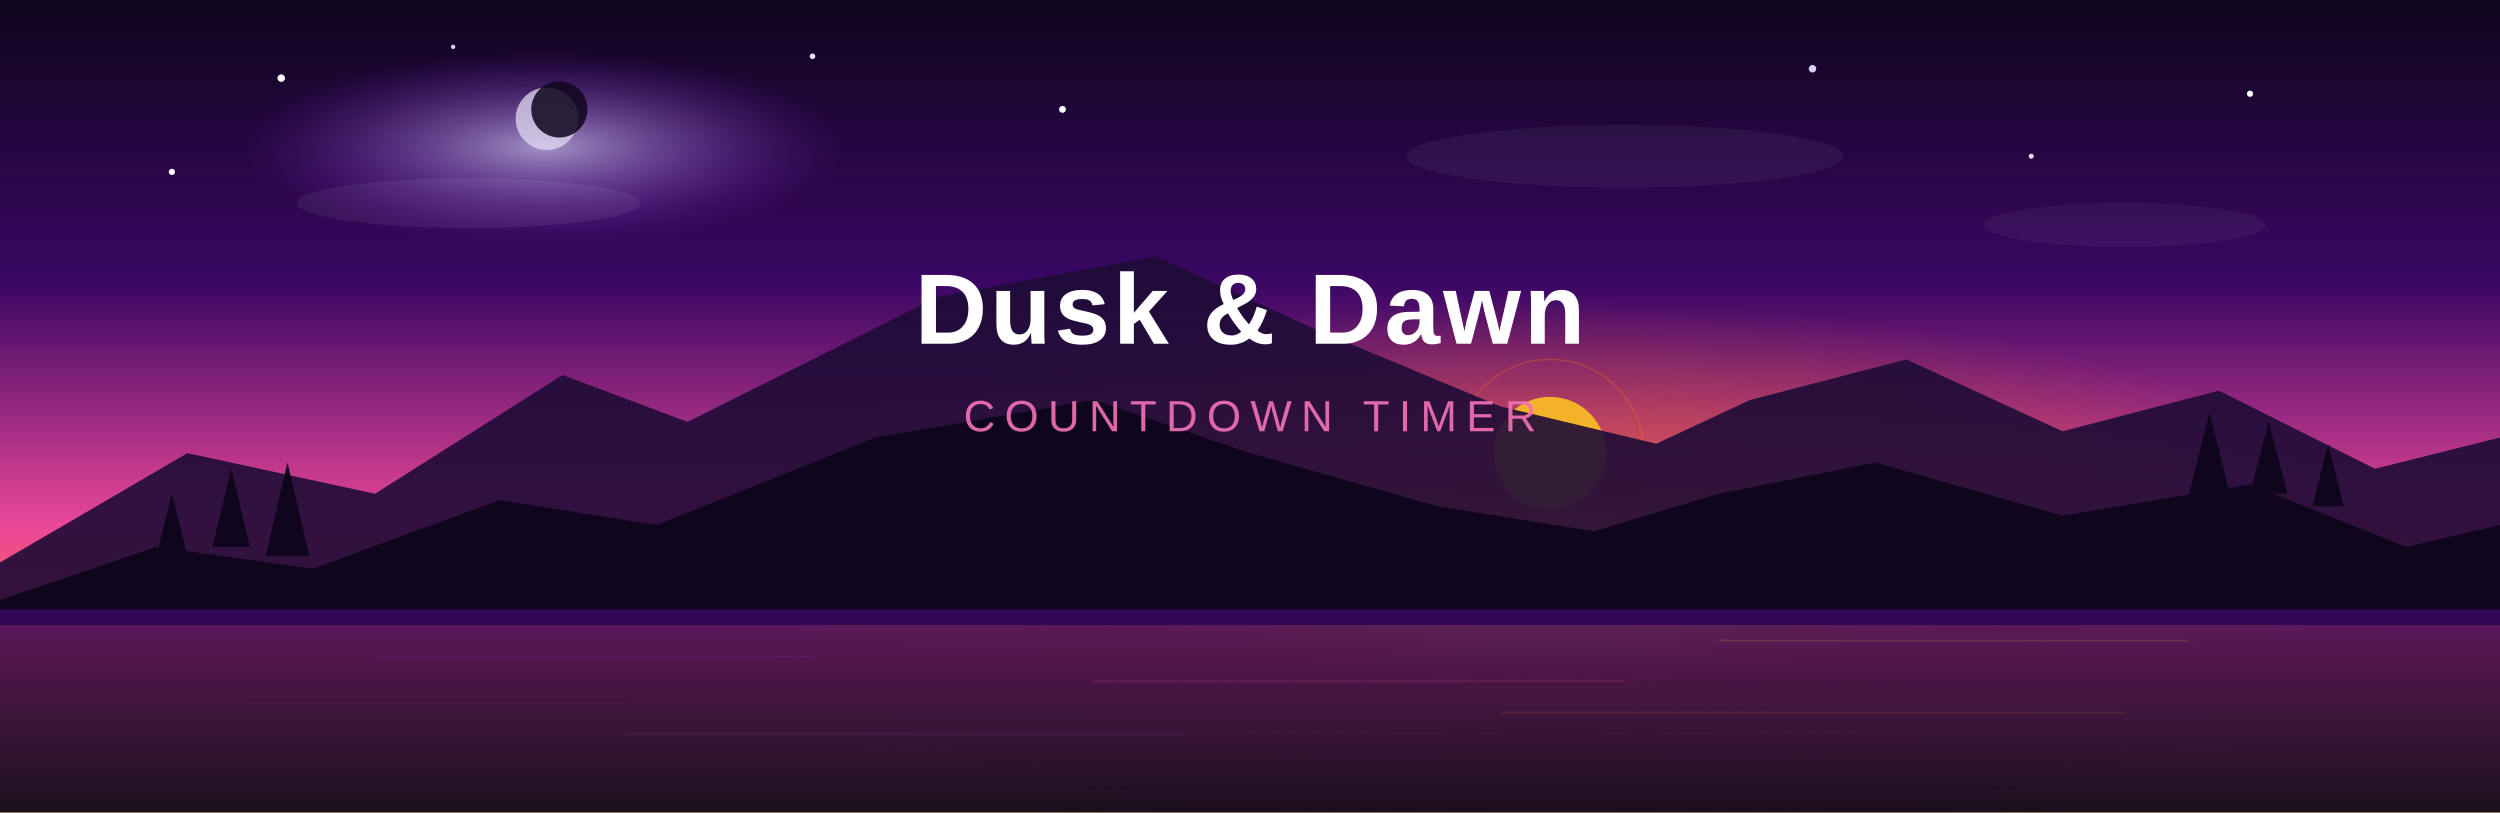
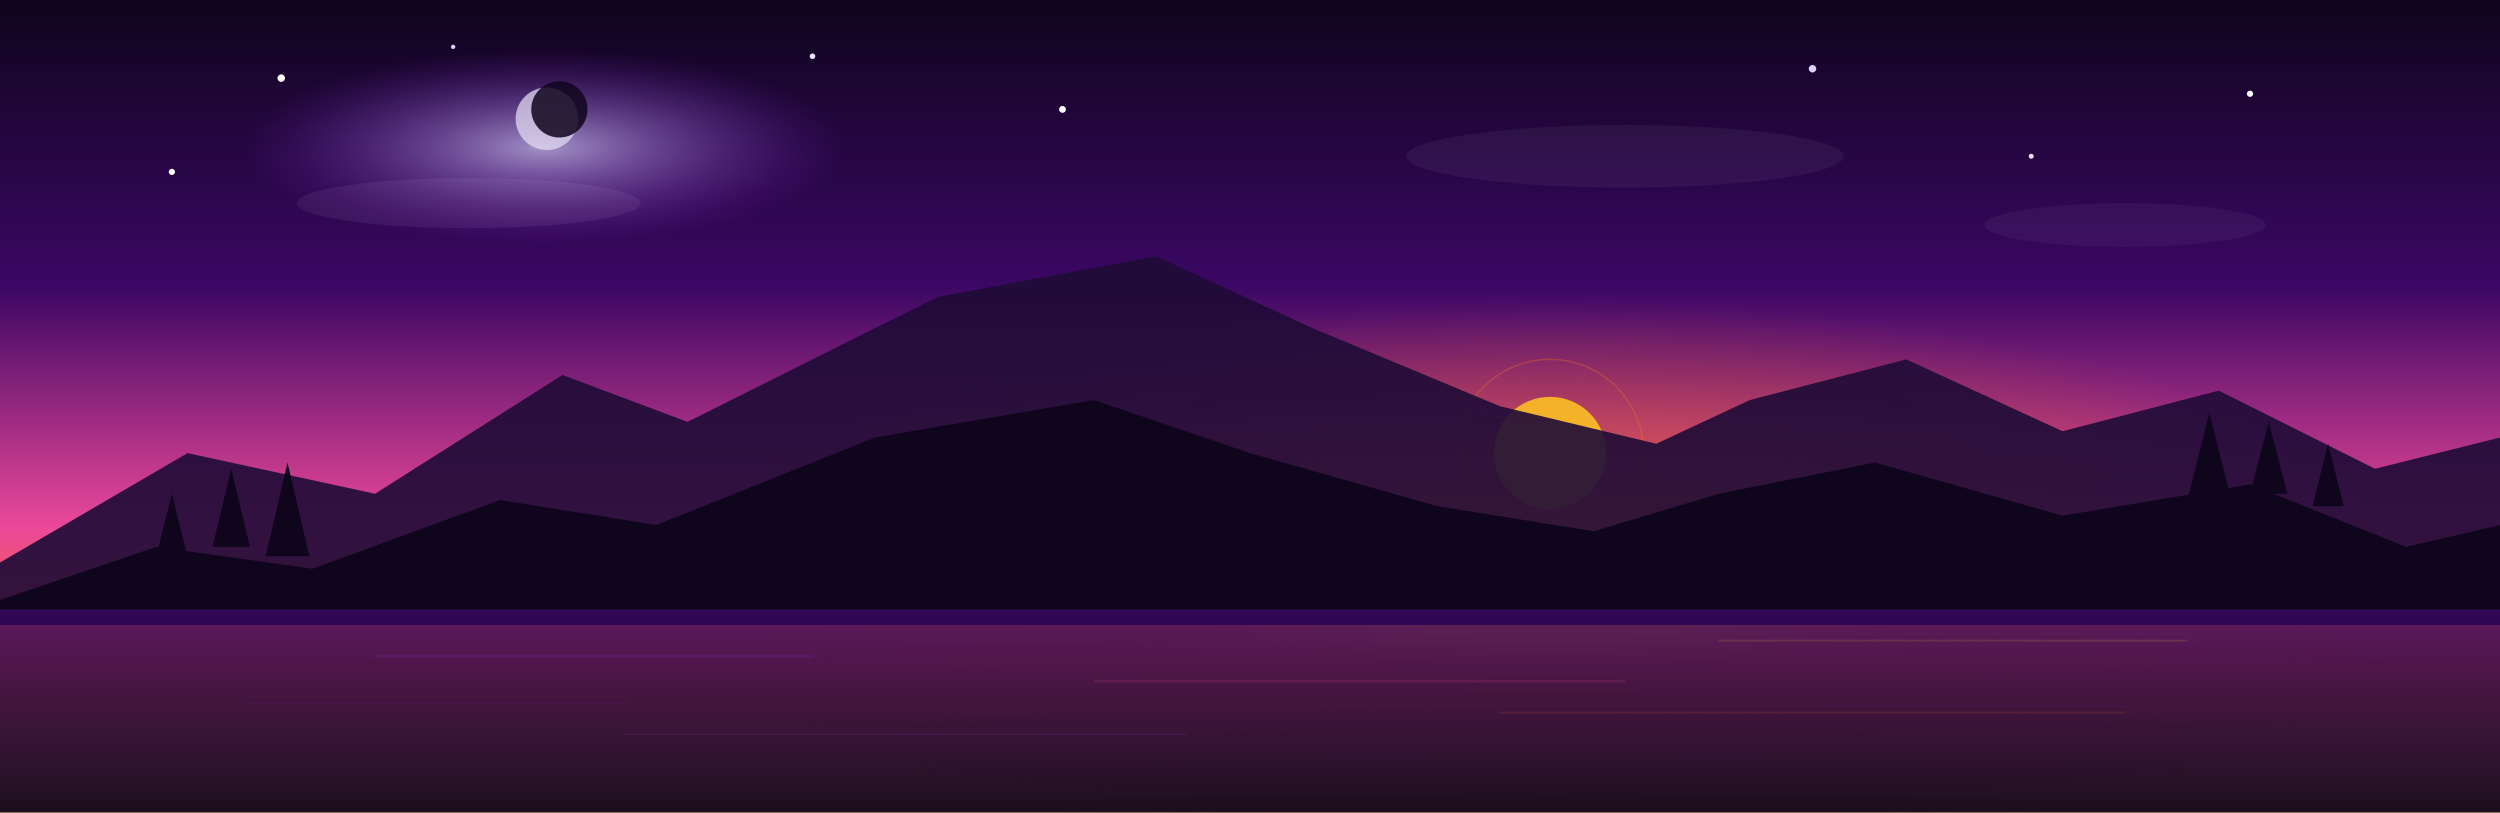
<svg xmlns="http://www.w3.org/2000/svg" viewBox="0 0 800 260" width="800" height="260">
  <defs>
    <linearGradient id="sky" x1="0" y1="0" x2="0" y2="1">
      <stop offset="0%" stop-color="#0f051d" />
      <stop offset="35%" stop-color="#3b0764" />
      <stop offset="65%" stop-color="#ec4899" />
      <stop offset="85%" stop-color="#f97316" />
      <stop offset="100%" stop-color="#fbbf24" />
    </linearGradient>
    <radialGradient id="sunGlow" cx="0.62" cy="0.72" r="0.35">
      <stop offset="0%" stop-color="#fbbf24" stop-opacity="0.9" />
      <stop offset="40%" stop-color="#f97316" stop-opacity="0.45" />
      <stop offset="100%" stop-color="#f97316" stop-opacity="0" />
    </radialGradient>
    <linearGradient id="water" x1="0" y1="0" x2="0" y2="1">
      <stop offset="0%" stop-color="#3b0764" stop-opacity="0.8" />
      <stop offset="100%" stop-color="#0f051d" stop-opacity="0.95" />
    </linearGradient>
    <radialGradient id="moonGlow" cx="0.22" cy="0.18" r="0.12">
      <stop offset="0%" stop-color="#d8d0ff" stop-opacity="0.7" />
      <stop offset="100%" stop-color="#7e22ce" stop-opacity="0" />
    </radialGradient>
+     <linearGradient id="titleGrad" x1="0" y1="0" x2="1" y2="1">
+       <stop offset="0%" stop-color="#ffffff" />
+       <stop offset="40%" stop-color="#f472b6" />
+       <stop offset="70%" stop-color="#f97316" />
+       <stop offset="100%" stop-color="#fbbf24" />
+     </linearGradient>
    <style>
      @keyframes twinkle { 0%,100%{opacity:.3} 50%{opacity:1} }
      @keyframes drift { 0%{transform:translateX(0)} 100%{transform:translateX(6px)} }
      @keyframes ripple { 0%,100%{opacity:.18;transform:scaleX(1)} 50%{opacity:.35;transform:scaleX(1.15)} }
      @keyframes sunPulse { 0%,100%{r:18;opacity:.9} 50%{r:20;opacity:1} }
+ 
+       /* Self-drawing title stroke animation */
+       @keyframes drawStroke {
+         0% { stroke-dashoffset: 1200; }
+         100% { stroke-dashoffset: 0; }
+       }
+       @keyframes fillReveal {
+         0% { fill-opacity: 0; }
+         100% { fill-opacity: 1; }
+       }
+       @keyframes strokeFade {
+         0% { stroke-opacity: 1; }
+         100% { stroke-opacity: 0.15; }
+       }
+ 
+       /* Subtitle fade in */
+       @keyframes subtitleIn {
+         0% { opacity: 0; letter-spacing: 8px; }
+         100% { opacity: 0.9; letter-spacing: 3px; }
+       }
+ 
+       /* Flower animations */
      @keyframes drawFlower { 0%{stroke-dashoffset:600} 100%{stroke-dashoffset:0} }
      @keyframes fadeInPetal { 0%{opacity:0;transform:scale(0.4)} 100%{opacity:1;transform:scale(1)} }
      @keyframes bloomCenter { 0%{r:0;opacity:0} 100%{r:5;opacity:1} }
+ 
      .star { animation: twinkle 3s ease-in-out infinite; }
      .star:nth-child(2n) { animation-delay: 0.7s; animation-duration: 2.4s; }
      .star:nth-child(3n) { animation-delay: 1.4s; animation-duration: 3.6s; }
      .cloud { animation: drift 12s ease-in-out infinite alternate; }
      .cloud2 { animation: drift 16s ease-in-out infinite alternate-reverse; }
      .ripple-line { animation: ripple 4s ease-in-out infinite; }
      .ripple-line:nth-child(2n) { animation-delay: 1.2s; }
      .ripple-line:nth-child(3n) { animation-delay: 2.5s; }
      .sun-disc { animation: sunPulse 6s ease-in-out infinite; }
+ 
+       /* Title draws itself then fills in */
+       .draw-title {
+         font-family: 'Palatino Linotype', 'Book Antiqua', Palatino, 'Georgia', serif;
+         stroke-dasharray: 1200;
+         stroke-dashoffset: 1200;
+         animation:
+           drawStroke 3.5s cubic-bezier(0.4, 0, 0.2, 1) 0.3s forwards,
+           fillReveal 1.2s ease-out 2.8s forwards,
+           strokeFade 1s ease-out 3.2s forwards;
+       }
+ 
+       .draw-subtitle {
+         font-family: 'Palatino Linotype', 'Book Antiqua', Palatino, 'Georgia', serif;
+         opacity: 0;
+         animation: subtitleIn 1.5s ease-out 3.5s forwards;
+       }
+ 
      .flower-stem {
        stroke-dasharray: 600;
        stroke-dashoffset: 600;
        animation: drawFlower 4s ease-out 0.5s forwards;
      }
-       .petal {
-         transform-origin: center;
-         opacity: 0;
-       }
+       .petal { transform-origin: center; opacity: 0; }
      .p1 { animation: fadeInPetal 0.8s ease-out 3.0s forwards; }
      .p2 { animation: fadeInPetal 0.8s ease-out 3.2s forwards; }
      .p3 { animation: fadeInPetal 0.8s ease-out 3.4s forwards; }
      .p4 { animation: fadeInPetal 0.8s ease-out 3.6s forwards; }
      .p5 { animation: fadeInPetal 0.8s ease-out 3.8s forwards; }
      .p6 { animation: fadeInPetal 0.8s ease-out 4.0s forwards; }
      .flower-center { animation: bloomCenter 0.6s ease-out 4.3s forwards; }
-       .title-text { font-family: 'Segoe UI', 'Helvetica Neue', Arial, sans-serif; }
    </style>
  </defs>
  <rect width="800" height="260" fill="url(#sky)" />
  <rect width="800" height="260" fill="url(#sunGlow)" />
  <rect width="800" height="260" fill="url(#moonGlow)" />
  <circle class="star" cx="90" cy="25" r="1.2" fill="#fff" />
  <circle class="star" cx="180" cy="42" r="0.8" fill="#f0e0ff" />
  <circle class="star" cx="55" cy="55" r="1.0" fill="#fff" />
  <circle class="star" cx="260" cy="18" r="0.9" fill="#f0e0ff" />
  <circle class="star" cx="340" cy="35" r="1.1" fill="#fff" />
  <circle class="star" cx="145" cy="15" r="0.7" fill="#d8d0ff" />
  <circle class="star" cx="720" cy="30" r="1.0" fill="#fff" />
  <circle class="star" cx="650" cy="50" r="0.8" fill="#f0e0ff" />
  <circle class="star" cx="580" cy="22" r="1.2" fill="#d8d0ff" />
  <ellipse class="cloud" cx="150" cy="65" rx="55" ry="8" fill="rgba(255,255,255,0.06)" />
  <ellipse class="cloud2" cx="520" cy="50" rx="70" ry="10" fill="rgba(255,255,255,0.05)" />
  <ellipse class="cloud" cx="680" cy="72" rx="45" ry="7" fill="rgba(255,255,255,0.04)" />
  <circle class="sun-disc" cx="496" cy="145" r="18" fill="#fbbf24" opacity="0.9" />
  <circle cx="496" cy="145" r="30" fill="none" stroke="#f97316" stroke-width="0.5" opacity="0.3" />
  <circle cx="175" cy="38" r="10" fill="#e0d8f0" opacity="0.75" />
  <circle cx="179" cy="35" r="9" fill="#0f051d" opacity="0.85" />
  <path d="M0,180 L60,145 L120,158 L180,120 L220,135 L300,95 L370,82 L420,105 L480,130 L530,142 L560,128 L610,115 L660,138 L710,125 L760,150 L800,140 L800,200 L0,200 Z" fill="#1e0b36" opacity="0.9" />
  <path d="M0,192 L50,175 L100,182 L160,160 L210,168 L280,140 L350,128 L400,145 L460,162 L510,170 L550,158 L600,148 L660,165 L720,155 L770,175 L800,168 L800,200 L0,200 Z" fill="#0f051d" />
  <polygon points="68,175 74,150 80,175" fill="#0f051d" />
  <polygon points="85,178 92,148 99,178" fill="#0f051d" />
  <polygon points="700,160 707,132 714,160" fill="#0f051d" />
  <polygon points="720,158 726,135 732,158" fill="#0f051d" />
  <polygon points="50,178 55,158 60,178" fill="#0f051d" />
  <polygon points="740,162 745,142 750,162" fill="#0f051d" />
  <rect y="195" width="800" height="65" fill="url(#water)" />
  <line class="ripple-line" x1="120" y1="210" x2="260" y2="210" stroke="#7e22ce" stroke-width="0.8" opacity="0.18" />
  <line class="ripple-line" x1="350" y1="218" x2="520" y2="218" stroke="#ec4899" stroke-width="0.7" opacity="0.15" />
  <line class="ripple-line" x1="480" y1="228" x2="680" y2="228" stroke="#f97316" stroke-width="0.6" opacity="0.12" />
  <line class="ripple-line" x1="80" y1="225" x2="200" y2="225" stroke="#7e22ce" stroke-width="0.5" opacity="0.10" />
  <line class="ripple-line" x1="550" y1="205" x2="700" y2="205" stroke="#fbbf24" stroke-width="0.6" opacity="0.14" />
  <line class="ripple-line" x1="200" y1="235" x2="380" y2="235" stroke="#d946ef" stroke-width="0.5" opacity="0.10" />
  <g transform="translate(738, 140)">
    <path class="flower-stem" d="M0,58 Q-2,45 2,35 Q4,28 0,20 Q-3,12 0,5 Q2,-2 0,-8" fill="none" stroke="#4ade80" stroke-width="1.8" stroke-linecap="round" />
    <path class="flower-stem" d="M1,40 Q12,32 8,42" fill="none" stroke="#4ade80" stroke-width="1.2" stroke-linecap="round" />
    <path class="flower-stem" d="M0,28 Q-12,20 -7,30" fill="none" stroke="#4ade80" stroke-width="1.2" stroke-linecap="round" />
    <ellipse class="petal p1" cx="0" cy="-16" rx="4" ry="8" fill="#ec4899" opacity="0.85" transform="rotate(0,0,-8)" />
    <ellipse class="petal p2" cx="7" cy="-12" rx="4" ry="8" fill="#f472b6" opacity="0.80" transform="rotate(60,0,-8)" />
    <ellipse class="petal p3" cx="7" cy="-4" rx="4" ry="8" fill="#d946ef" opacity="0.75" transform="rotate(120,0,-8)" />
    <ellipse class="petal p4" cx="0" cy="0" rx="4" ry="8" fill="#f97316" opacity="0.80" transform="rotate(180,0,-8)" />
    <ellipse class="petal p5" cx="-7" cy="-4" rx="4" ry="8" fill="#fbbf24" opacity="0.85" transform="rotate(240,0,-8)" />
    <ellipse class="petal p6" cx="-7" cy="-12" rx="4" ry="8" fill="#7e22ce" opacity="0.80" transform="rotate(300,0,-8)" />
    <circle class="flower-center" cx="0" cy="-8" r="0" fill="#fbbf24" />
  </g>
-   <text class="title-text" x="400" y="110" text-anchor="middle" font-size="32" font-weight="700" fill="#fff" letter-spacing="1">
+   <g transform="translate(62, 148)">
+     <path class="flower-stem" d="M0,50 Q2,38 -1,28 Q-3,20 0,12 Q2,5 0,-2" fill="none" stroke="#4ade80" stroke-width="1.5" stroke-linecap="round" />
+     <path class="flower-stem" d="M0,34 Q-10,27 -6,36" fill="none" stroke="#4ade80" stroke-width="1.0" stroke-linecap="round" />
+     <path class="flower-stem" d="M0,22 Q10,15 6,24" fill="none" stroke="#4ade80" stroke-width="1.0" stroke-linecap="round" />
+     <ellipse class="petal p2" cx="0" cy="-10" rx="3.5" ry="7" fill="#f472b6" opacity="0.80" transform="rotate(0,0,-4)" />
+     <ellipse class="petal p3" cx="6" cy="-7" rx="3.5" ry="7" fill="#fbbf24" opacity="0.75" transform="rotate(60,0,-4)" />
+     <ellipse class="petal p4" cx="6" cy="0" rx="3.5" ry="7" fill="#ec4899" opacity="0.80" transform="rotate(120,0,-4)" />
+     <ellipse class="petal p5" cx="0" cy="3" rx="3.5" ry="7" fill="#d946ef" opacity="0.80" transform="rotate(180,0,-4)" />
+     <ellipse class="petal p6" cx="-6" cy="0" rx="3.5" ry="7" fill="#f97316" opacity="0.85" transform="rotate(240,0,-4)" />
+     <ellipse class="petal p1" cx="-6" cy="-7" rx="3.5" ry="7" fill="#7e22ce" opacity="0.80" transform="rotate(300,0,-4)" />
+     <circle class="flower-center" cx="0" cy="-4" r="0" fill="#fbbf24" />
+   </g>
+   <text class="draw-title" x="400" y="108" text-anchor="middle" font-size="42" font-weight="700" font-style="italic" fill="url(#titleGrad)" fill-opacity="0" stroke="url(#titleGrad)" stroke-width="0.8" stroke-opacity="1" letter-spacing="2">
    Dusk &amp; Dawn
  </text>
-   <text class="title-text" x="400" y="138" text-anchor="middle" font-size="14" font-weight="400" fill="#f472b6" letter-spacing="3" opacity="0.9">
+   <text class="draw-subtitle" x="400" y="136" text-anchor="middle" font-size="13" font-weight="400" fill="#f472b6" letter-spacing="3">
    COUNTDOWN TIMER
  </text>
</svg>
